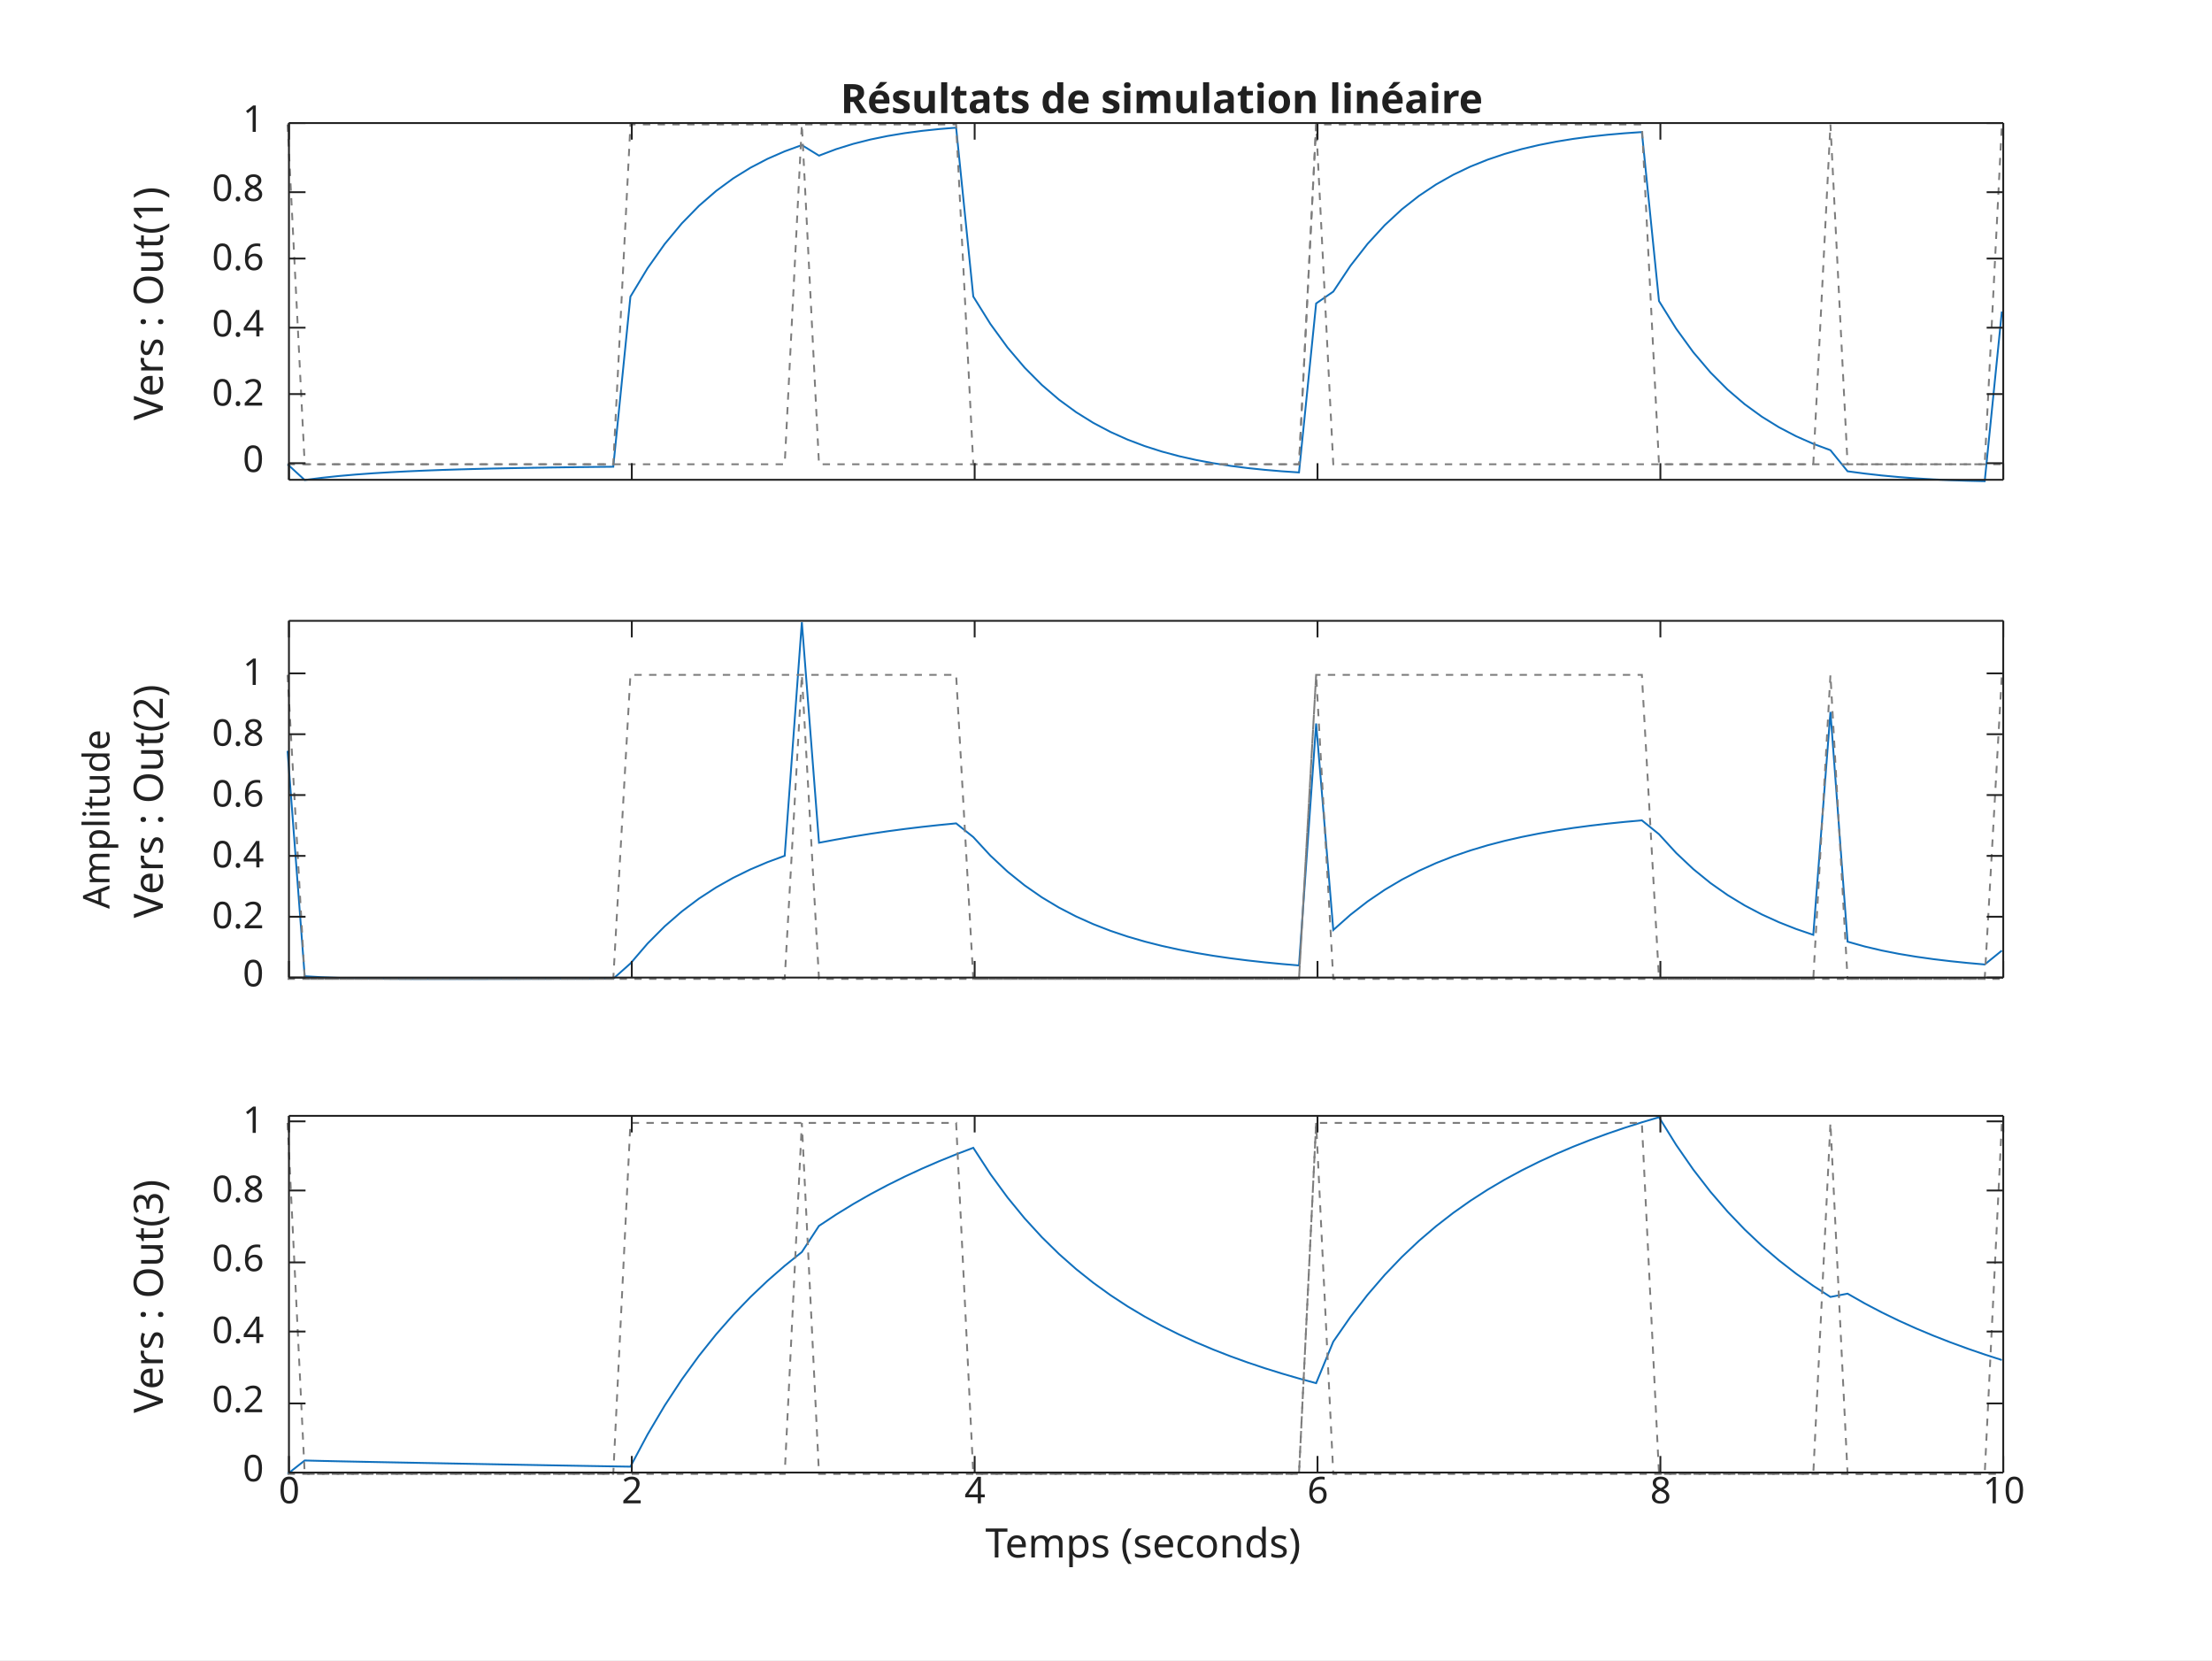
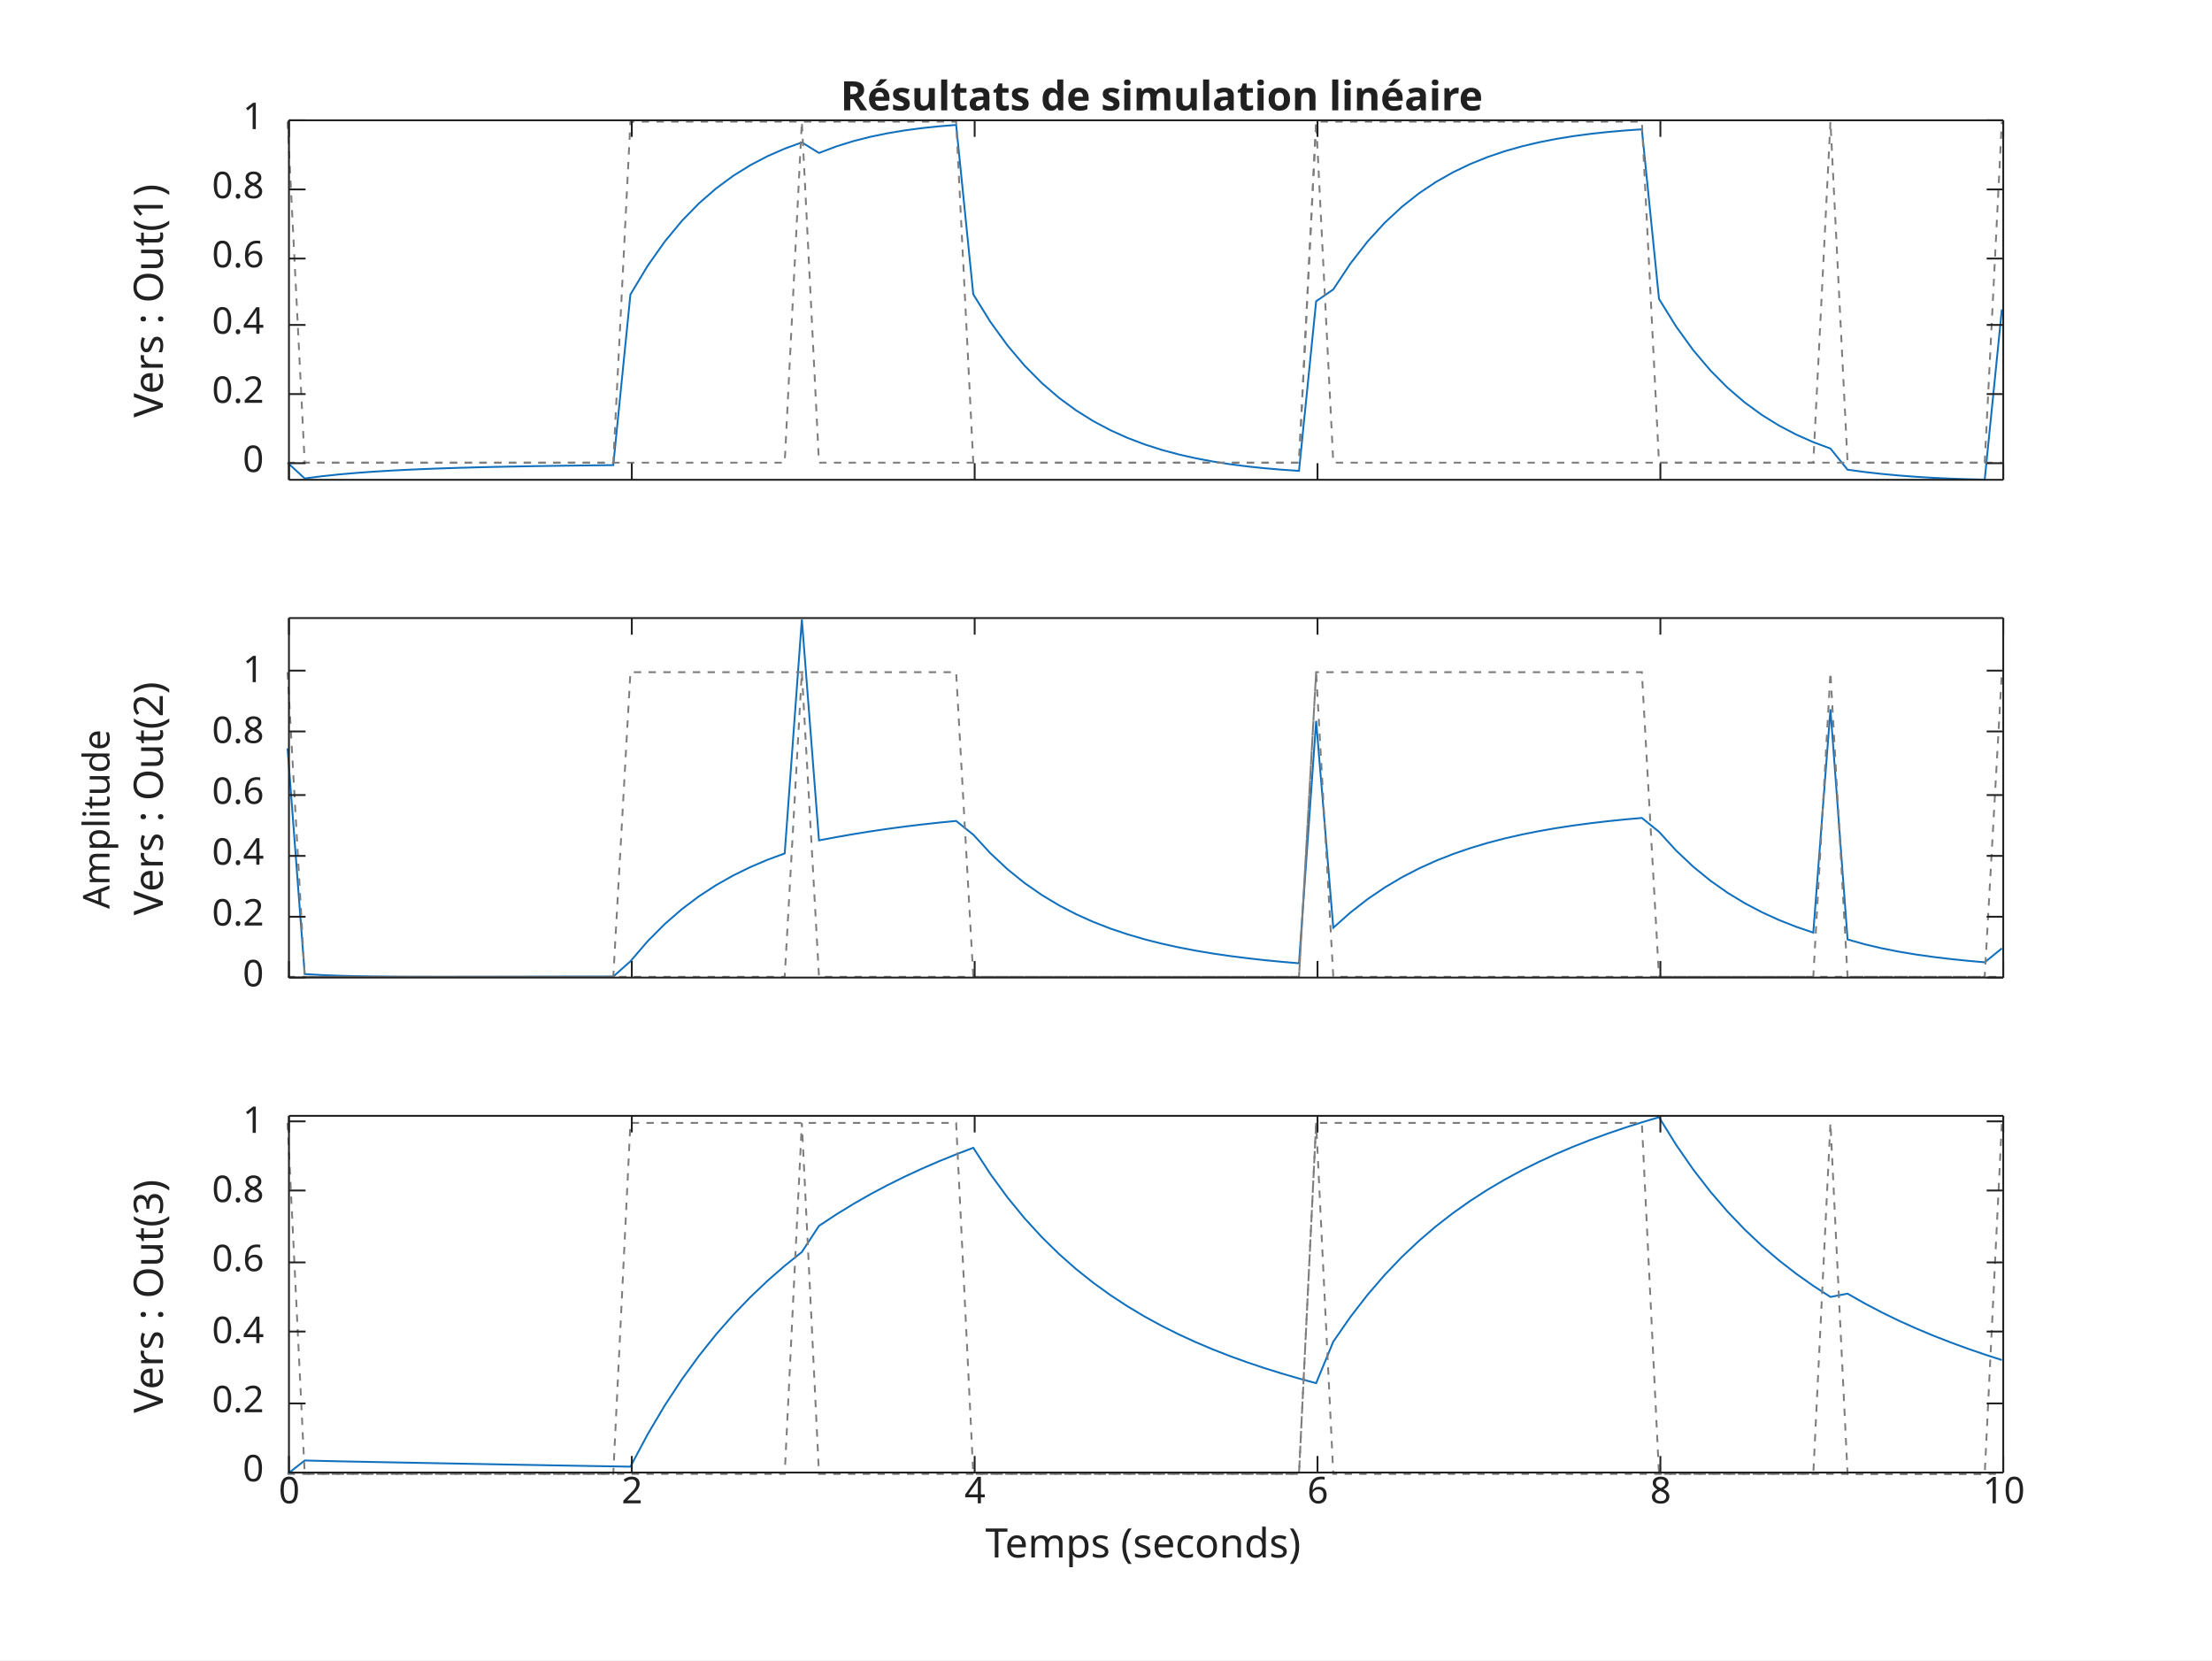
<svg xmlns="http://www.w3.org/2000/svg" width="800" height="600.32" viewBox="0 0 1250 938">
  <rect x="0" y="0" width="1250" height="938" fill="#ffffff" />
  <rect x="0" y="0" width="1250" height="937.5" fill="rgba(255,255,255,1)" />
-   <polygon points="163.281,271.094 1132.03,271.094 1132.03,69.531 163.281,69.531 " fill="rgba(255,255,255,1)" />
-   <polyline points="162.5,262.322 172.187,271.213 181.875,269.97 191.562,268.949 201.25,268.104 210.938,267.402 220.625,266.813 230.312,266.316 240,265.895 249.687,265.535 259.375,265.226 269.063,264.959 278.75,264.727 288.438,264.525 298.125,264.347 307.812,264.19 317.5,264.051 327.187,263.927 336.875,263.816 346.562,263.717 356.25,167.622 365.938,151.56 375.625,137.862 385.313,126.2 395,116.289 404.688,107.884 414.375,100.774 424.062,94.775 433.75,89.73 443.438,85.503 453.125,81.975 462.812,87.939 472.5,84.28 482.188,81.28 491.875,78.83 501.562,76.839 511.25,75.231 520.938,73.945 530.625,72.928 540.313,72.136 550,167.537 559.688,183.072 569.375,196.382 579.062,207.772 588.75,217.507 598.438,225.817 608.125,232.899 617.812,238.925 627.5,244.042 637.188,248.379 646.875,252.044 656.563,255.135 666.25,257.731 675.938,259.905 685.625,261.716 695.312,263.217 705,264.454 714.688,265.465 724.375,266.283 734.063,266.937 743.75,171.448 753.438,164.755 763.125,150.186 772.813,137.783 782.5,127.232 792.188,118.264 801.875,110.651 811.563,104.196 821.25,98.732 830.937,94.116 840.625,90.226 850.313,86.957 860,84.217 869.688,81.932 879.375,80.033 889.062,78.465 898.75,77.178 908.438,76.132 918.125,75.289 927.812,74.62 937.5,170.102 947.188,185.686 956.875,199.017 966.562,210.408 976.25,220.127 985.938,228.407 995.625,235.449 1005.31,241.426 1015,246.489 1024.69,250.766 1034.38,254.369 1044.06,266.285 1053.75,267.571 1063.44,268.656 1073.12,269.555 1082.81,270.285 1092.5,270.866 1102.19,271.313 1111.88,271.645 1121.56,271.875 1131.25,176.014 " fill="none" stroke="rgba(16,112,189,1)" stroke-width="1.042" />
-   <polyline points="162.5,262.322 172.187,262.322 181.875,262.322 191.562,262.322 201.25,262.322 210.938,262.322 220.625,262.322 230.312,262.322 240,262.322 249.687,262.322 259.375,262.322 269.063,262.322 278.75,262.322 288.438,262.322 298.125,262.322 307.812,262.322 317.5,262.322 327.187,262.322 336.875,262.322 346.562,262.322 356.25,70.312 365.938,70.312 375.625,70.312 385.313,70.312 395,70.312 404.688,70.312 414.375,70.312 424.062,70.312 433.75,70.312 443.438,70.312 453.125,70.312 462.812,70.312 472.5,70.312 482.188,70.312 491.875,70.312 501.562,70.312 511.25,70.312 520.938,70.312 530.625,70.312 540.313,70.312 550,262.322 559.688,262.322 569.375,262.322 579.062,262.322 588.75,262.322 598.438,262.322 608.125,262.322 617.812,262.322 627.5,262.322 637.188,262.322 646.875,262.322 656.563,262.322 666.25,262.322 675.938,262.322 685.625,262.322 695.312,262.322 705,262.322 714.688,262.322 724.375,262.322 734.063,262.322 743.75,70.312 753.438,70.312 763.125,70.312 772.813,70.312 782.5,70.312 792.188,70.312 801.875,70.312 811.563,70.312 821.25,70.312 830.937,70.312 840.625,70.312 850.313,70.312 860,70.312 869.688,70.312 879.375,70.312 889.062,70.312 898.75,70.312 908.438,70.312 918.125,70.312 927.812,70.312 937.5,262.322 947.188,262.322 956.875,262.322 966.562,262.322 976.25,262.322 985.938,262.322 995.625,262.322 1005.31,262.322 1015,262.322 1024.69,262.322 1034.38,262.322 1044.06,262.322 1053.75,262.322 1063.44,262.322 1073.12,262.322 1082.81,262.322 1092.5,262.322 1102.19,262.322 1111.88,262.322 1121.56,262.322 1131.25,70.312 " fill="none" stroke="rgba(125,125,125,1)" stroke-width="1.042" stroke-dasharray="4.167,4.167" />
-   <polyline points="162.5,70.312 172.187,262.322 181.875,262.322 191.562,262.322 201.25,262.322 210.938,262.322 220.625,262.322 230.312,262.322 240,262.322 249.687,262.322 259.375,262.322 269.063,262.322 278.75,262.322 288.438,262.322 298.125,262.322 307.812,262.322 317.5,262.322 327.187,262.322 336.875,262.322 346.562,262.322 356.25,262.322 365.938,262.322 375.625,262.322 385.313,262.322 395,262.322 404.688,262.322 414.375,262.322 424.062,262.322 433.75,262.322 443.438,262.322 453.125,70.312 462.812,262.322 472.5,262.322 482.188,262.322 491.875,262.322 501.562,262.322 511.25,262.322 520.938,262.322 530.625,262.322 540.313,262.322 550,262.322 559.688,262.322 569.375,262.322 579.062,262.322 588.75,262.322 598.438,262.322 608.125,262.322 617.812,262.322 627.5,262.322 637.188,262.322 646.875,262.322 656.563,262.322 666.25,262.322 675.938,262.322 685.625,262.322 695.312,262.322 705,262.322 714.688,262.322 724.375,262.322 734.063,262.322 743.75,70.312 753.438,262.322 763.125,262.322 772.813,262.322 782.5,262.322 792.188,262.322 801.875,262.322 811.563,262.322 821.25,262.322 830.937,262.322 840.625,262.322 850.313,262.322 860,262.322 869.688,262.322 879.375,262.322 889.062,262.322 898.75,262.322 908.438,262.322 918.125,262.322 927.812,262.322 937.5,262.322 947.188,262.322 956.875,262.322 966.562,262.322 976.25,262.322 985.938,262.322 995.625,262.322 1005.31,262.322 1015,262.322 1024.69,262.322 1034.38,70.312 1044.06,262.322 1053.75,262.322 1063.44,262.322 1073.12,262.322 1082.81,262.322 1092.5,262.322 1102.19,262.322 1111.88,262.322 1121.56,262.322 1131.25,262.322 " fill="none" stroke="rgba(125,125,125,1)" stroke-width="1.042" stroke-dasharray="4.167,4.167" />
+   <polygon points="163.281,271.094 1132.03,271.094 1132.03,67.969 163.281,67.969 " fill="rgba(255,255,255,1)" />
+   <polyline points="162.5,261.416 172.187,270.337 181.875,269.09 191.562,268.066 201.25,267.218 210.938,266.513 220.625,265.922 230.312,265.424 240,265.001 249.687,264.64 259.375,264.33 269.063,264.062 278.75,263.83 288.438,263.626 298.125,263.448 307.812,263.29 317.5,263.151 327.187,263.027 336.875,262.915 346.562,262.815 356.25,166.393 365.938,150.275 375.625,136.53 385.313,124.828 395,114.884 404.688,106.45 414.375,99.316 424.062,93.297 433.75,88.234 443.438,83.992 453.125,80.453 462.812,86.436 472.5,82.765 482.188,79.755 491.875,77.297 501.562,75.299 511.25,73.686 520.938,72.395 530.625,71.375 540.313,70.58 550,166.307 559.688,181.895 569.375,195.25 579.062,206.68 588.75,216.448 598.438,224.786 608.125,231.893 617.812,237.939 627.5,243.074 637.188,247.425 646.875,251.103 656.563,254.204 666.25,256.809 675.938,258.99 685.625,260.808 695.312,262.314 705,263.555 714.688,264.57 724.375,265.391 734.063,266.047 743.75,170.231 753.438,163.516 763.125,148.896 772.813,136.451 782.5,125.864 792.188,116.865 801.875,109.226 811.563,102.749 821.25,97.267 830.937,92.635 840.625,88.732 850.313,85.451 860,82.703 869.688,80.409 879.375,78.504 889.062,76.93 898.75,75.639 908.438,74.589 918.125,73.744 927.812,73.072 937.5,168.881 947.188,184.518 956.875,197.895 966.562,209.325 976.25,219.077 985.938,227.385 995.625,234.451 1005.31,240.449 1015,245.529 1024.69,249.821 1034.38,253.436 1044.06,265.393 1053.75,266.684 1063.44,267.772 1073.12,268.674 1082.81,269.407 1092.5,269.989 1102.19,270.438 1111.88,270.771 1121.56,271.002 1131.25,174.813 " fill="none" stroke="rgba(16,112,189,1)" stroke-width="1.042" />
+   <polyline points="162.5,261.416 172.187,261.416 181.875,261.416 191.562,261.416 201.25,261.416 210.938,261.416 220.625,261.416 230.312,261.416 240,261.416 249.687,261.416 259.375,261.416 269.063,261.416 278.75,261.416 288.438,261.416 298.125,261.416 307.812,261.416 317.5,261.416 327.187,261.416 336.875,261.416 346.562,261.416 356.25,68.75 365.938,68.75 375.625,68.75 385.313,68.75 395,68.75 404.688,68.75 414.375,68.75 424.062,68.75 433.75,68.75 443.438,68.75 453.125,68.75 462.812,68.75 472.5,68.75 482.188,68.75 491.875,68.75 501.562,68.75 511.25,68.75 520.938,68.75 530.625,68.75 540.313,68.75 550,261.416 559.688,261.416 569.375,261.416 579.062,261.416 588.75,261.416 598.438,261.416 608.125,261.416 617.812,261.416 627.5,261.416 637.188,261.416 646.875,261.416 656.563,261.416 666.25,261.416 675.938,261.416 685.625,261.416 695.312,261.416 705,261.416 714.688,261.416 724.375,261.416 734.063,261.416 743.75,68.75 753.438,68.75 763.125,68.75 772.813,68.75 782.5,68.75 792.188,68.75 801.875,68.75 811.563,68.75 821.25,68.75 830.937,68.75 840.625,68.75 850.313,68.75 860,68.75 869.688,68.75 879.375,68.75 889.062,68.75 898.75,68.75 908.438,68.75 918.125,68.75 927.812,68.75 937.5,261.416 947.188,261.416 956.875,261.416 966.562,261.416 976.25,261.416 985.938,261.416 995.625,261.416 1005.31,261.416 1015,261.416 1024.69,261.416 1034.38,261.416 1044.06,261.416 1053.75,261.416 1063.44,261.416 1073.12,261.416 1082.81,261.416 1092.5,261.416 1102.19,261.416 1111.88,261.416 1121.56,261.416 1131.25,68.75 " fill="none" stroke="rgba(125,125,125,1)" stroke-width="1.042" stroke-dasharray="4.167,4.167" />
+   <polyline points="162.5,68.75 172.187,261.416 181.875,261.416 191.562,261.416 201.25,261.416 210.938,261.416 220.625,261.416 230.312,261.416 240,261.416 249.687,261.416 259.375,261.416 269.063,261.416 278.75,261.416 288.438,261.416 298.125,261.416 307.812,261.416 317.5,261.416 327.187,261.416 336.875,261.416 346.562,261.416 356.25,261.416 365.938,261.416 375.625,261.416 385.313,261.416 395,261.416 404.688,261.416 414.375,261.416 424.062,261.416 433.75,261.416 443.438,261.416 453.125,68.75 462.812,261.416 472.5,261.416 482.188,261.416 491.875,261.416 501.562,261.416 511.25,261.416 520.938,261.416 530.625,261.416 540.313,261.416 550,261.416 559.688,261.416 569.375,261.416 579.062,261.416 588.75,261.416 598.438,261.416 608.125,261.416 617.812,261.416 627.5,261.416 637.188,261.416 646.875,261.416 656.563,261.416 666.25,261.416 675.938,261.416 685.625,261.416 695.312,261.416 705,261.416 714.688,261.416 724.375,261.416 734.063,261.416 743.75,68.75 753.438,261.416 763.125,261.416 772.813,261.416 782.5,261.416 792.188,261.416 801.875,261.416 811.563,261.416 821.25,261.416 830.937,261.416 840.625,261.416 850.313,261.416 860,261.416 869.688,261.416 879.375,261.416 889.062,261.416 898.75,261.416 908.438,261.416 918.125,261.416 927.812,261.416 937.5,261.416 947.188,261.416 956.875,261.416 966.562,261.416 976.25,261.416 985.938,261.416 995.625,261.416 1005.31,261.416 1015,261.416 1024.69,261.416 1034.38,68.75 1044.06,261.416 1053.75,261.416 1063.44,261.416 1073.12,261.416 1082.81,261.416 1092.5,261.416 1102.19,261.416 1111.88,261.416 1121.56,261.416 1131.25,261.416 " fill="none" stroke="rgba(125,125,125,1)" stroke-width="1.042" stroke-dasharray="4.167,4.167" />
  <line x1="163.281" y1="271.094" x2="1132.03" y2="271.094" stroke="rgba(33,33,33,1)" stroke-width="1.042" />
-   <line x1="163.281" y1="69.531" x2="1132.03" y2="69.531" stroke="rgba(33,33,33,1)" stroke-width="1.042" />
-   <line x1="163.281" y1="271.094" x2="163.281" y2="69.531" stroke="rgba(33,33,33,1)" stroke-width="1.042" />
-   <line x1="1132.03" y1="271.094" x2="1132.03" y2="69.531" stroke="rgba(33,33,33,1)" stroke-width="1.042" />
+   <line x1="163.281" y1="67.969" x2="1132.03" y2="67.969" stroke="rgba(33,33,33,1)" stroke-width="1.042" />
+   <line x1="163.281" y1="271.094" x2="163.281" y2="67.969" stroke="rgba(33,33,33,1)" stroke-width="1.042" />
+   <line x1="1132.03" y1="271.094" x2="1132.03" y2="67.969" stroke="rgba(33,33,33,1)" stroke-width="1.042" />
  <line x1="163.281" y1="271.094" x2="163.281" y2="261.719" stroke="rgba(33,33,33,1)" stroke-width="1.042" />
-   <line x1="163.281" y1="69.531" x2="163.281" y2="78.906" stroke="rgba(33,33,33,1)" stroke-width="1.042" />
+   <line x1="163.281" y1="67.969" x2="163.281" y2="77.344" stroke="rgba(33,33,33,1)" stroke-width="1.042" />
  <line x1="357.031" y1="271.094" x2="357.031" y2="261.719" stroke="rgba(33,33,33,1)" stroke-width="1.042" />
-   <line x1="357.031" y1="69.531" x2="357.031" y2="78.906" stroke="rgba(33,33,33,1)" stroke-width="1.042" />
+   <line x1="357.031" y1="67.969" x2="357.031" y2="77.344" stroke="rgba(33,33,33,1)" stroke-width="1.042" />
  <line x1="550.781" y1="271.094" x2="550.781" y2="261.719" stroke="rgba(33,33,33,1)" stroke-width="1.042" />
-   <line x1="550.781" y1="69.531" x2="550.781" y2="78.906" stroke="rgba(33,33,33,1)" stroke-width="1.042" />
+   <line x1="550.781" y1="67.969" x2="550.781" y2="77.344" stroke="rgba(33,33,33,1)" stroke-width="1.042" />
  <line x1="744.531" y1="271.094" x2="744.531" y2="261.719" stroke="rgba(33,33,33,1)" stroke-width="1.042" />
-   <line x1="744.531" y1="69.531" x2="744.531" y2="78.906" stroke="rgba(33,33,33,1)" stroke-width="1.042" />
+   <line x1="744.531" y1="67.969" x2="744.531" y2="77.344" stroke="rgba(33,33,33,1)" stroke-width="1.042" />
  <line x1="938.281" y1="271.094" x2="938.281" y2="261.719" stroke="rgba(33,33,33,1)" stroke-width="1.042" />
-   <line x1="938.281" y1="69.531" x2="938.281" y2="78.906" stroke="rgba(33,33,33,1)" stroke-width="1.042" />
+   <line x1="938.281" y1="67.969" x2="938.281" y2="77.344" stroke="rgba(33,33,33,1)" stroke-width="1.042" />
  <line x1="1132.03" y1="271.094" x2="1132.03" y2="261.719" stroke="rgba(33,33,33,1)" stroke-width="1.042" />
-   <line x1="1132.03" y1="69.531" x2="1132.03" y2="78.906" stroke="rgba(33,33,33,1)" stroke-width="1.042" />
+   <line x1="1132.03" y1="67.969" x2="1132.03" y2="77.344" stroke="rgba(33,33,33,1)" stroke-width="1.042" />
  <line x1="163.281" y1="261.719" x2="172.656" y2="261.719" stroke="rgba(33,33,33,1)" stroke-width="1.042" />
  <line x1="1132.03" y1="261.719" x2="1122.66" y2="261.719" stroke="rgba(33,33,33,1)" stroke-width="1.042" />
  <line x1="163.281" y1="222.656" x2="172.656" y2="222.656" stroke="rgba(33,33,33,1)" stroke-width="1.042" />
  <line x1="1132.03" y1="222.656" x2="1122.66" y2="222.656" stroke="rgba(33,33,33,1)" stroke-width="1.042" />
-   <line x1="163.281" y1="185.156" x2="172.656" y2="185.156" stroke="rgba(33,33,33,1)" stroke-width="1.042" />
-   <line x1="1132.03" y1="185.156" x2="1122.66" y2="185.156" stroke="rgba(33,33,33,1)" stroke-width="1.042" />
+   <line x1="163.281" y1="183.594" x2="172.656" y2="183.594" stroke="rgba(33,33,33,1)" stroke-width="1.042" />
+   <line x1="1132.03" y1="183.594" x2="1122.66" y2="183.594" stroke="rgba(33,33,33,1)" stroke-width="1.042" />
  <line x1="163.281" y1="146.094" x2="172.656" y2="146.094" stroke="rgba(33,33,33,1)" stroke-width="1.042" />
  <line x1="1132.03" y1="146.094" x2="1122.66" y2="146.094" stroke="rgba(33,33,33,1)" stroke-width="1.042" />
-   <line x1="163.281" y1="108.594" x2="172.656" y2="108.594" stroke="rgba(33,33,33,1)" stroke-width="1.042" />
-   <line x1="1132.03" y1="108.594" x2="1122.66" y2="108.594" stroke="rgba(33,33,33,1)" stroke-width="1.042" />
-   <line x1="163.281" y1="69.531" x2="172.656" y2="69.531" stroke="rgba(33,33,33,1)" stroke-width="1.042" />
-   <line x1="1132.03" y1="69.531" x2="1122.66" y2="69.531" stroke="rgba(33,33,33,1)" stroke-width="1.042" />
+   <line x1="163.281" y1="107.031" x2="172.656" y2="107.031" stroke="rgba(33,33,33,1)" stroke-width="1.042" />
+   <line x1="1132.03" y1="107.031" x2="1122.66" y2="107.031" stroke="rgba(33,33,33,1)" stroke-width="1.042" />
+   <line x1="163.281" y1="67.969" x2="172.656" y2="67.969" stroke="rgba(33,33,33,1)" stroke-width="1.042" />
+   <line x1="1132.03" y1="67.969" x2="1122.66" y2="67.969" stroke="rgba(33,33,33,1)" stroke-width="1.042" />
  <text x="137.163" y="266.679" fill="rgba(33,33,33,1)" font-size="20.833" font-family="sans-serif" text-anchor="start">0</text>
-   <text x="119.789" y="229.179" fill="rgba(33,33,33,1)" font-size="20.833" font-family="sans-serif" text-anchor="start">0.2</text>
-   <text x="119.789" y="190.116" fill="rgba(33,33,33,1)" font-size="20.833" font-family="sans-serif" text-anchor="start">0.4</text>
-   <text x="119.789" y="152.616" fill="rgba(33,33,33,1)" font-size="20.833" font-family="sans-serif" text-anchor="start">0.6</text>
-   <text x="119.789" y="113.554" fill="rgba(33,33,33,1)" font-size="20.833" font-family="sans-serif" text-anchor="start">0.8</text>
-   <text x="137.163" y="74.491" fill="rgba(33,33,33,1)" font-size="20.833" font-family="sans-serif" text-anchor="start">1</text>
-   <text x="0" y="0" transform="translate(92.0186,237.458) rotate(-90)" fill="rgba(33,33,33,1)" font-size="22.917" font-family="sans-serif" text-anchor="start">Vers : Out(1)</text>
-   <text x="474.95" y="63.894" fill="rgba(32,32,32,1)" font-size="22.917" font-family="sans-serif" font-weight="bold" text-anchor="start">Résultats de simulation linéaire</text>
-   <polygon points="163.281,552.344 1132.03,552.344 1132.03,350.781 163.281,350.781 " fill="rgba(255,255,255,1)" />
-   <polyline points="162.5,424.263 172.187,551.586 181.875,552.14 191.563,552.519 201.25,552.771 210.937,552.934 220.625,553.034 230.313,553.091 240,553.118 249.688,553.125 259.375,553.12 269.062,553.107 278.75,553.09 288.438,553.072 298.125,553.054 307.812,553.036 317.5,553.02 327.188,553.006 336.875,552.994 346.563,552.984 356.25,544.385 365.938,533.117 375.625,523.389 385.313,514.983 395,507.711 404.688,501.415 414.375,495.958 424.062,491.223 433.75,487.111 443.438,483.536 453.125,351.562 462.812,476.172 472.5,474.359 482.188,472.669 491.875,471.11 501.562,469.685 511.25,468.391 520.938,467.221 530.625,466.166 540.312,465.219 550,472.959 559.688,483.459 569.375,492.499 579.062,500.29 588.75,507.01 598.438,512.812 608.125,517.826 617.812,522.163 627.5,525.917 637.188,529.169 646.875,531.99 656.562,534.439 666.25,536.567 675.938,538.418 685.625,540.031 695.312,541.437 705,542.665 714.688,543.738 724.375,544.679 734.063,545.503 743.75,408.776 753.438,525.475 763.125,516.868 772.813,509.341 782.5,502.763 792.188,497.022 801.875,492.012 811.563,487.643 821.25,483.834 830.937,480.512 840.625,477.615 850.313,475.088 860,472.882 869.687,470.956 879.375,469.272 889.062,467.8 898.75,466.511 908.438,465.381 918.125,464.389 927.812,463.517 937.5,471.34 947.188,481.925 956.875,491.05 966.562,498.924 976.25,505.724 985.938,511.602 995.625,516.687 1005.31,521.091 1015,524.907 1024.69,528.217 1034.38,402.231 1044.06,532.052 1053.75,534.781 1063.44,537.054 1073.12,538.96 1082.81,540.566 1092.5,541.929 1102.19,543.091 1111.88,544.089 1121.56,544.949 1131.25,537.105 " fill="none" stroke="rgba(16,112,189,1)" stroke-width="1.042" />
-   <polyline points="162.5,553.124 172.187,553.124 181.875,553.124 191.563,553.124 201.25,553.124 210.937,553.124 220.625,553.124 230.313,553.124 240,553.124 249.688,553.124 259.375,553.124 269.062,553.124 278.75,553.124 288.438,553.124 298.125,553.124 307.812,553.124 317.5,553.124 327.188,553.124 336.875,553.124 346.563,553.124 356.25,381.309 365.938,381.309 375.625,381.309 385.313,381.309 395,381.309 404.688,381.309 414.375,381.309 424.062,381.309 433.75,381.309 443.438,381.309 453.125,381.309 462.812,381.309 472.5,381.309 482.188,381.309 491.875,381.309 501.562,381.309 511.25,381.309 520.938,381.309 530.625,381.309 540.312,381.309 550,553.124 559.688,553.124 569.375,553.124 579.062,553.124 588.75,553.124 598.438,553.124 608.125,553.124 617.812,553.124 627.5,553.124 637.188,553.124 646.875,553.124 656.562,553.124 666.25,553.124 675.938,553.124 685.625,553.124 695.312,553.124 705,553.124 714.688,553.124 724.375,553.124 734.063,553.124 743.75,381.309 753.438,381.309 763.125,381.309 772.813,381.309 782.5,381.309 792.188,381.309 801.875,381.309 811.563,381.309 821.25,381.309 830.937,381.309 840.625,381.309 850.313,381.309 860,381.309 869.687,381.309 879.375,381.309 889.062,381.309 898.75,381.309 908.438,381.309 918.125,381.309 927.812,381.309 937.5,553.124 947.188,553.124 956.875,553.124 966.562,553.124 976.25,553.124 985.938,553.124 995.625,553.124 1005.31,553.124 1015,553.124 1024.69,553.124 1034.38,553.124 1044.06,553.124 1053.75,553.124 1063.44,553.124 1073.12,553.124 1082.81,553.124 1092.5,553.124 1102.19,553.124 1111.88,553.124 1121.56,553.124 1131.25,381.309 " fill="none" stroke="rgba(125,125,125,1)" stroke-width="1.042" stroke-dasharray="4.167,4.167" />
-   <polyline points="162.5,381.309 172.187,553.124 181.875,553.124 191.563,553.124 201.25,553.124 210.937,553.124 220.625,553.124 230.313,553.124 240,553.124 249.688,553.124 259.375,553.124 269.062,553.124 278.75,553.124 288.438,553.124 298.125,553.124 307.812,553.124 317.5,553.124 327.188,553.124 336.875,553.124 346.563,553.124 356.25,553.124 365.938,553.124 375.625,553.124 385.313,553.124 395,553.124 404.688,553.124 414.375,553.124 424.062,553.124 433.75,553.124 443.438,553.124 453.125,381.309 462.812,553.124 472.5,553.124 482.188,553.124 491.875,553.124 501.562,553.124 511.25,553.124 520.938,553.124 530.625,553.124 540.312,553.124 550,553.124 559.688,553.124 569.375,553.124 579.062,553.124 588.75,553.124 598.438,553.124 608.125,553.124 617.812,553.124 627.5,553.124 637.188,553.124 646.875,553.124 656.562,553.124 666.25,553.124 675.938,553.124 685.625,553.124 695.312,553.124 705,553.124 714.688,553.124 724.375,553.124 734.063,553.124 743.75,381.309 753.438,553.124 763.125,553.124 772.813,553.124 782.5,553.124 792.188,553.124 801.875,553.124 811.563,553.124 821.25,553.124 830.937,553.124 840.625,553.124 850.313,553.124 860,553.124 869.687,553.124 879.375,553.124 889.062,553.124 898.75,553.124 908.438,553.124 918.125,553.124 927.812,553.124 937.5,553.124 947.188,553.124 956.875,553.124 966.562,553.124 976.25,553.124 985.938,553.124 995.625,553.124 1005.31,553.124 1015,553.124 1024.69,553.124 1034.38,381.309 1044.06,553.124 1053.75,553.124 1063.44,553.124 1073.12,553.124 1082.81,553.124 1092.5,553.124 1102.19,553.124 1111.88,553.124 1121.56,553.124 1131.25,553.124 " fill="none" stroke="rgba(125,125,125,1)" stroke-width="1.042" stroke-dasharray="4.167,4.167" />
+   <text x="119.789" y="227.616" fill="rgba(33,33,33,1)" font-size="20.833" font-family="sans-serif" text-anchor="start">0.2</text>
+   <text x="119.789" y="188.554" fill="rgba(33,33,33,1)" font-size="20.833" font-family="sans-serif" text-anchor="start">0.4</text>
+   <text x="119.789" y="151.054" fill="rgba(33,33,33,1)" font-size="20.833" font-family="sans-serif" text-anchor="start">0.6</text>
+   <text x="119.789" y="111.991" fill="rgba(33,33,33,1)" font-size="20.833" font-family="sans-serif" text-anchor="start">0.8</text>
+   <text x="137.163" y="72.929" fill="rgba(33,33,33,1)" font-size="20.833" font-family="sans-serif" text-anchor="start">1</text>
+   <text x="0" y="0" transform="translate(92.0186,235.896) rotate(-90)" fill="rgba(33,33,33,1)" font-size="22.917" font-family="sans-serif" text-anchor="start">Vers : Out(1)</text>
+   <text x="474.95" y="62.331" fill="rgba(32,32,32,1)" font-size="22.917" font-family="sans-serif" font-weight="bold" text-anchor="start">Résultats de simulation linéaire</text>
+   <polygon points="163.281,552.344 1132.03,552.344 1132.03,349.219 163.281,349.219 " fill="rgba(255,255,255,1)" />
+   <polyline points="162.5,422.826 172.187,550.367 181.875,550.923 191.563,551.302 201.25,551.555 210.937,551.718 220.625,551.818 230.313,551.875 240,551.902 249.688,551.909 259.375,551.904 269.062,551.891 278.75,551.875 288.438,551.856 298.125,551.838 307.812,551.82 317.5,551.805 327.188,551.79 336.875,551.778 346.563,551.768 356.25,543.155 365.938,531.867 375.625,522.122 385.313,513.701 395,506.417 404.688,500.11 414.375,494.644 424.062,489.901 433.75,485.782 443.438,482.2 453.125,350 462.812,474.824 472.5,473.008 482.188,471.314 491.875,469.753 501.562,468.326 511.25,467.029 520.938,465.857 530.625,464.801 540.312,463.852 550,471.606 559.688,482.123 569.375,491.179 579.062,498.983 588.75,505.715 598.438,511.527 608.125,516.55 617.812,520.894 627.5,524.654 637.188,527.912 646.875,530.738 656.562,533.191 666.25,535.323 675.938,537.177 685.625,538.793 695.312,540.201 705,541.431 714.688,542.507 724.375,543.448 734.063,544.274 743.75,407.312 753.438,524.211 763.125,515.59 772.813,508.049 782.5,501.461 792.188,495.71 801.875,490.692 811.563,486.315 821.25,482.499 830.937,479.171 840.625,476.269 850.313,473.738 860,471.528 869.687,469.599 879.375,467.912 889.062,466.437 898.75,465.146 908.438,464.014 918.125,463.02 927.812,462.147 937.5,469.983 947.188,480.587 956.875,489.728 966.562,497.615 976.25,504.427 985.938,510.315 995.625,515.409 1005.31,519.82 1015,523.642 1024.69,526.959 1034.38,400.756 1044.06,530.8 1053.75,533.534 1063.44,535.811 1073.12,537.719 1082.81,539.329 1092.5,540.694 1102.19,541.858 1111.88,542.858 1121.56,543.719 1131.25,535.861 " fill="none" stroke="rgba(16,112,189,1)" stroke-width="1.042" />
+   <polyline points="162.5,551.908 172.187,551.908 181.875,551.908 191.563,551.908 201.25,551.908 210.937,551.908 220.625,551.908 230.313,551.908 240,551.908 249.688,551.908 259.375,551.908 269.062,551.908 278.75,551.908 288.438,551.908 298.125,551.908 307.812,551.908 317.5,551.908 327.188,551.908 336.875,551.908 346.563,551.908 356.25,379.798 365.938,379.798 375.625,379.798 385.313,379.798 395,379.798 404.688,379.798 414.375,379.798 424.062,379.798 433.75,379.798 443.438,379.798 453.125,379.798 462.812,379.798 472.5,379.798 482.188,379.798 491.875,379.798 501.562,379.798 511.25,379.798 520.938,379.798 530.625,379.798 540.312,379.798 550,551.908 559.688,551.908 569.375,551.908 579.062,551.908 588.75,551.908 598.438,551.908 608.125,551.908 617.812,551.908 627.5,551.908 637.188,551.908 646.875,551.908 656.562,551.908 666.25,551.908 675.938,551.908 685.625,551.908 695.312,551.908 705,551.908 714.688,551.908 724.375,551.908 734.063,551.908 743.75,379.798 753.438,379.798 763.125,379.798 772.813,379.798 782.5,379.798 792.188,379.798 801.875,379.798 811.563,379.798 821.25,379.798 830.937,379.798 840.625,379.798 850.313,379.798 860,379.798 869.687,379.798 879.375,379.798 889.062,379.798 898.75,379.798 908.438,379.798 918.125,379.798 927.812,379.798 937.5,551.908 947.188,551.908 956.875,551.908 966.562,551.908 976.25,551.908 985.938,551.908 995.625,551.908 1005.31,551.908 1015,551.908 1024.69,551.908 1034.38,551.908 1044.06,551.908 1053.75,551.908 1063.44,551.908 1073.12,551.908 1082.81,551.908 1092.5,551.908 1102.19,551.908 1111.88,551.908 1121.56,551.908 1131.25,379.798 " fill="none" stroke="rgba(125,125,125,1)" stroke-width="1.042" stroke-dasharray="4.167,4.167" />
+   <polyline points="162.5,379.798 172.187,551.908 181.875,551.908 191.563,551.908 201.25,551.908 210.937,551.908 220.625,551.908 230.313,551.908 240,551.908 249.688,551.908 259.375,551.908 269.062,551.908 278.75,551.908 288.438,551.908 298.125,551.908 307.812,551.908 317.5,551.908 327.188,551.908 336.875,551.908 346.563,551.908 356.25,551.908 365.938,551.908 375.625,551.908 385.313,551.908 395,551.908 404.688,551.908 414.375,551.908 424.062,551.908 433.75,551.908 443.438,551.908 453.125,379.798 462.812,551.908 472.5,551.908 482.188,551.908 491.875,551.908 501.562,551.908 511.25,551.908 520.938,551.908 530.625,551.908 540.312,551.908 550,551.908 559.688,551.908 569.375,551.908 579.062,551.908 588.75,551.908 598.438,551.908 608.125,551.908 617.812,551.908 627.5,551.908 637.188,551.908 646.875,551.908 656.562,551.908 666.25,551.908 675.938,551.908 685.625,551.908 695.312,551.908 705,551.908 714.688,551.908 724.375,551.908 734.063,551.908 743.75,379.798 753.438,551.908 763.125,551.908 772.813,551.908 782.5,551.908 792.188,551.908 801.875,551.908 811.563,551.908 821.25,551.908 830.937,551.908 840.625,551.908 850.313,551.908 860,551.908 869.687,551.908 879.375,551.908 889.062,551.908 898.75,551.908 908.438,551.908 918.125,551.908 927.812,551.908 937.5,551.908 947.188,551.908 956.875,551.908 966.562,551.908 976.25,551.908 985.938,551.908 995.625,551.908 1005.31,551.908 1015,551.908 1024.69,551.908 1034.38,379.798 1044.06,551.908 1053.75,551.908 1063.44,551.908 1073.12,551.908 1082.81,551.908 1092.5,551.908 1102.19,551.908 1111.88,551.908 1121.56,551.908 1131.25,551.908 " fill="none" stroke="rgba(125,125,125,1)" stroke-width="1.042" stroke-dasharray="4.167,4.167" />
  <line x1="163.281" y1="552.344" x2="1132.03" y2="552.344" stroke="rgba(33,33,33,1)" stroke-width="1.042" />
-   <line x1="163.281" y1="350.781" x2="1132.03" y2="350.781" stroke="rgba(33,33,33,1)" stroke-width="1.042" />
-   <line x1="163.281" y1="552.344" x2="163.281" y2="350.781" stroke="rgba(33,33,33,1)" stroke-width="1.042" />
-   <line x1="1132.03" y1="552.344" x2="1132.03" y2="350.781" stroke="rgba(33,33,33,1)" stroke-width="1.042" />
+   <line x1="163.281" y1="349.219" x2="1132.03" y2="349.219" stroke="rgba(33,33,33,1)" stroke-width="1.042" />
+   <line x1="163.281" y1="552.344" x2="163.281" y2="349.219" stroke="rgba(33,33,33,1)" stroke-width="1.042" />
+   <line x1="1132.03" y1="552.344" x2="1132.03" y2="349.219" stroke="rgba(33,33,33,1)" stroke-width="1.042" />
  <line x1="163.281" y1="552.344" x2="163.281" y2="542.969" stroke="rgba(33,33,33,1)" stroke-width="1.042" />
-   <line x1="163.281" y1="350.781" x2="163.281" y2="360.156" stroke="rgba(33,33,33,1)" stroke-width="1.042" />
+   <line x1="163.281" y1="349.219" x2="163.281" y2="358.594" stroke="rgba(33,33,33,1)" stroke-width="1.042" />
  <line x1="357.031" y1="552.344" x2="357.031" y2="542.969" stroke="rgba(33,33,33,1)" stroke-width="1.042" />
-   <line x1="357.031" y1="350.781" x2="357.031" y2="360.156" stroke="rgba(33,33,33,1)" stroke-width="1.042" />
+   <line x1="357.031" y1="349.219" x2="357.031" y2="358.594" stroke="rgba(33,33,33,1)" stroke-width="1.042" />
  <line x1="550.781" y1="552.344" x2="550.781" y2="542.969" stroke="rgba(33,33,33,1)" stroke-width="1.042" />
-   <line x1="550.781" y1="350.781" x2="550.781" y2="360.156" stroke="rgba(33,33,33,1)" stroke-width="1.042" />
+   <line x1="550.781" y1="349.219" x2="550.781" y2="358.594" stroke="rgba(33,33,33,1)" stroke-width="1.042" />
  <line x1="744.531" y1="552.344" x2="744.531" y2="542.969" stroke="rgba(33,33,33,1)" stroke-width="1.042" />
-   <line x1="744.531" y1="350.781" x2="744.531" y2="360.156" stroke="rgba(33,33,33,1)" stroke-width="1.042" />
+   <line x1="744.531" y1="349.219" x2="744.531" y2="358.594" stroke="rgba(33,33,33,1)" stroke-width="1.042" />
  <line x1="938.281" y1="552.344" x2="938.281" y2="542.969" stroke="rgba(33,33,33,1)" stroke-width="1.042" />
-   <line x1="938.281" y1="350.781" x2="938.281" y2="360.156" stroke="rgba(33,33,33,1)" stroke-width="1.042" />
+   <line x1="938.281" y1="349.219" x2="938.281" y2="358.594" stroke="rgba(33,33,33,1)" stroke-width="1.042" />
  <line x1="1132.03" y1="552.344" x2="1132.03" y2="542.969" stroke="rgba(33,33,33,1)" stroke-width="1.042" />
-   <line x1="1132.03" y1="350.781" x2="1132.03" y2="360.156" stroke="rgba(33,33,33,1)" stroke-width="1.042" />
+   <line x1="1132.03" y1="349.219" x2="1132.03" y2="358.594" stroke="rgba(33,33,33,1)" stroke-width="1.042" />
  <line x1="163.281" y1="552.344" x2="172.656" y2="552.344" stroke="rgba(33,33,33,1)" stroke-width="1.042" />
  <line x1="1132.03" y1="552.344" x2="1122.66" y2="552.344" stroke="rgba(33,33,33,1)" stroke-width="1.042" />
  <line x1="163.281" y1="517.969" x2="172.656" y2="517.969" stroke="rgba(33,33,33,1)" stroke-width="1.042" />
  <line x1="1132.03" y1="517.969" x2="1122.66" y2="517.969" stroke="rgba(33,33,33,1)" stroke-width="1.042" />
  <line x1="163.281" y1="483.594" x2="172.656" y2="483.594" stroke="rgba(33,33,33,1)" stroke-width="1.042" />
  <line x1="1132.03" y1="483.594" x2="1122.66" y2="483.594" stroke="rgba(33,33,33,1)" stroke-width="1.042" />
  <line x1="163.281" y1="449.219" x2="172.656" y2="449.219" stroke="rgba(33,33,33,1)" stroke-width="1.042" />
  <line x1="1132.03" y1="449.219" x2="1122.66" y2="449.219" stroke="rgba(33,33,33,1)" stroke-width="1.042" />
-   <line x1="163.281" y1="414.844" x2="172.656" y2="414.844" stroke="rgba(33,33,33,1)" stroke-width="1.042" />
-   <line x1="1132.03" y1="414.844" x2="1122.66" y2="414.844" stroke="rgba(33,33,33,1)" stroke-width="1.042" />
-   <line x1="163.281" y1="380.469" x2="172.656" y2="380.469" stroke="rgba(33,33,33,1)" stroke-width="1.042" />
-   <line x1="1132.03" y1="380.469" x2="1122.66" y2="380.469" stroke="rgba(33,33,33,1)" stroke-width="1.042" />
+   <line x1="163.281" y1="413.281" x2="172.656" y2="413.281" stroke="rgba(33,33,33,1)" stroke-width="1.042" />
+   <line x1="1132.03" y1="413.281" x2="1122.66" y2="413.281" stroke="rgba(33,33,33,1)" stroke-width="1.042" />
+   <line x1="163.281" y1="378.906" x2="172.656" y2="378.906" stroke="rgba(33,33,33,1)" stroke-width="1.042" />
+   <line x1="1132.03" y1="378.906" x2="1122.66" y2="378.906" stroke="rgba(33,33,33,1)" stroke-width="1.042" />
  <text x="137.163" y="557.304" fill="rgba(33,33,33,1)" font-size="20.833" font-family="sans-serif" text-anchor="start">0</text>
-   <text x="119.789" y="524.491" fill="rgba(33,33,33,1)" font-size="20.833" font-family="sans-serif" text-anchor="start">0.2</text>
-   <text x="119.789" y="490.116" fill="rgba(33,33,33,1)" font-size="20.833" font-family="sans-serif" text-anchor="start">0.4</text>
-   <text x="119.789" y="455.741" fill="rgba(33,33,33,1)" font-size="20.833" font-family="sans-serif" text-anchor="start">0.6</text>
-   <text x="119.789" y="421.366" fill="rgba(33,33,33,1)" font-size="20.833" font-family="sans-serif" text-anchor="start">0.8</text>
-   <text x="137.163" y="386.991" fill="rgba(33,33,33,1)" font-size="20.833" font-family="sans-serif" text-anchor="start">1</text>
-   <text x="0" y="0" transform="translate(92.0186,518.708) rotate(-90)" fill="rgba(33,33,33,1)" font-size="22.917" font-family="sans-serif" text-anchor="start">Vers : Out(2)</text>
+   <text x="119.789" y="522.929" fill="rgba(33,33,33,1)" font-size="20.833" font-family="sans-serif" text-anchor="start">0.2</text>
+   <text x="119.789" y="488.554" fill="rgba(33,33,33,1)" font-size="20.833" font-family="sans-serif" text-anchor="start">0.4</text>
+   <text x="119.789" y="454.179" fill="rgba(33,33,33,1)" font-size="20.833" font-family="sans-serif" text-anchor="start">0.6</text>
+   <text x="119.789" y="419.804" fill="rgba(33,33,33,1)" font-size="20.833" font-family="sans-serif" text-anchor="start">0.8</text>
+   <text x="137.163" y="385.429" fill="rgba(33,33,33,1)" font-size="20.833" font-family="sans-serif" text-anchor="start">1</text>
+   <text x="0" y="0" transform="translate(92.0186,517.146) rotate(-90)" fill="rgba(33,33,33,1)" font-size="22.917" font-family="sans-serif" text-anchor="start">Vers : Out(2)</text>
  <polygon points="163.281,832.031 1132.03,832.031 1132.03,630.469 163.281,630.469 " fill="rgba(255,255,255,1)" />
  <polyline points="162.5,832.812 172.188,825.207 181.875,825.447 191.563,825.664 201.25,825.866 210.938,826.059 220.625,826.248 230.313,826.433 240,826.617 249.688,826.8 259.375,826.982 269.062,827.163 278.75,827.343 288.438,827.521 298.125,827.697 307.812,827.871 317.5,828.042 327.188,828.21 336.875,828.374 346.563,828.535 356.25,828.691 365.938,810.506 375.625,794.148 385.313,779.394 395,766.046 404.688,753.935 414.375,742.914 424.062,732.856 433.75,723.65 443.438,715.201 453.125,707.424 462.813,692.642 472.5,686.24 482.188,680.296 491.875,674.77 501.562,669.624 511.25,664.825 520.938,660.342 530.625,656.147 540.313,652.216 550,648.525 559.688,663.394 569.375,676.633 579.062,688.45 588.75,699.029 598.438,708.525 608.125,717.073 617.812,724.79 627.5,731.777 637.188,738.121 646.875,743.899 656.563,749.176 666.25,754.009 675.938,758.448 685.625,762.537 695.312,766.312 705,769.808 714.688,773.053 724.375,776.073 734.063,778.888 743.75,781.52 753.438,758.04 763.125,744.087 772.813,731.578 782.5,720.339 792.188,710.217 801.875,701.076 811.563,692.801 821.25,685.29 830.937,678.453 840.625,672.214 850.313,666.503 860,661.263 869.688,656.442 879.375,651.994 889.062,647.88 898.75,644.066 908.438,640.521 918.125,637.218 927.812,634.135 937.5,631.25 947.188,646.884 956.875,660.85 966.562,673.359 976.25,684.596 985.938,694.717 995.625,703.861 1005.31,712.145 1015,719.672 1024.69,726.531 1034.38,732.8 1044.06,730.94 1053.75,736.461 1063.44,741.544 1073.12,746.243 1082.81,750.603 1092.5,754.66 1102.19,758.447 1111.88,761.992 1121.56,765.317 1131.25,768.443 " fill="none" stroke="rgba(16,112,189,1)" stroke-width="1.042" />
  <polyline points="162.5,832.812 172.188,832.812 181.875,832.812 191.563,832.812 201.25,832.812 210.938,832.812 220.625,832.812 230.313,832.812 240,832.812 249.688,832.812 259.375,832.812 269.062,832.812 278.75,832.812 288.438,832.812 298.125,832.812 307.812,832.812 317.5,832.812 327.188,832.812 336.875,832.812 346.563,832.812 356.25,634.463 365.938,634.463 375.625,634.463 385.313,634.463 395,634.463 404.688,634.463 414.375,634.463 424.062,634.463 433.75,634.463 443.438,634.463 453.125,634.463 462.813,634.463 472.5,634.463 482.188,634.463 491.875,634.463 501.562,634.463 511.25,634.463 520.938,634.463 530.625,634.463 540.313,634.463 550,832.812 559.688,832.812 569.375,832.812 579.062,832.812 588.75,832.812 598.438,832.812 608.125,832.812 617.812,832.812 627.5,832.812 637.188,832.812 646.875,832.812 656.563,832.812 666.25,832.812 675.938,832.812 685.625,832.812 695.312,832.812 705,832.812 714.688,832.812 724.375,832.812 734.063,832.812 743.75,634.463 753.438,634.463 763.125,634.463 772.813,634.463 782.5,634.463 792.188,634.463 801.875,634.463 811.563,634.463 821.25,634.463 830.937,634.463 840.625,634.463 850.313,634.463 860,634.463 869.688,634.463 879.375,634.463 889.062,634.463 898.75,634.463 908.438,634.463 918.125,634.463 927.812,634.463 937.5,832.812 947.188,832.812 956.875,832.812 966.562,832.812 976.25,832.812 985.938,832.812 995.625,832.812 1005.31,832.812 1015,832.812 1024.69,832.812 1034.38,832.812 1044.06,832.812 1053.75,832.812 1063.44,832.812 1073.12,832.812 1082.81,832.812 1092.5,832.812 1102.19,832.812 1111.88,832.812 1121.56,832.812 1131.25,634.463 " fill="none" stroke="rgba(125,125,125,1)" stroke-width="1.042" stroke-dasharray="4.167,4.167" />
  <polyline points="162.5,634.463 172.188,832.812 181.875,832.812 191.563,832.812 201.25,832.812 210.938,832.812 220.625,832.812 230.313,832.812 240,832.812 249.688,832.812 259.375,832.812 269.062,832.812 278.75,832.812 288.438,832.812 298.125,832.812 307.812,832.812 317.5,832.812 327.188,832.812 336.875,832.812 346.563,832.812 356.25,832.812 365.938,832.812 375.625,832.812 385.313,832.812 395,832.812 404.688,832.812 414.375,832.812 424.062,832.812 433.75,832.812 443.438,832.812 453.125,634.463 462.813,832.812 472.5,832.812 482.188,832.812 491.875,832.812 501.562,832.812 511.25,832.812 520.938,832.812 530.625,832.812 540.313,832.812 550,832.812 559.688,832.812 569.375,832.812 579.062,832.812 588.75,832.812 598.438,832.812 608.125,832.812 617.812,832.812 627.5,832.812 637.188,832.812 646.875,832.812 656.563,832.812 666.25,832.812 675.938,832.812 685.625,832.812 695.312,832.812 705,832.812 714.688,832.812 724.375,832.812 734.063,832.812 743.75,634.463 753.438,832.812 763.125,832.812 772.813,832.812 782.5,832.812 792.188,832.812 801.875,832.812 811.563,832.812 821.25,832.812 830.937,832.812 840.625,832.812 850.313,832.812 860,832.812 869.688,832.812 879.375,832.812 889.062,832.812 898.75,832.812 908.438,832.812 918.125,832.812 927.812,832.812 937.5,832.812 947.188,832.812 956.875,832.812 966.562,832.812 976.25,832.812 985.938,832.812 995.625,832.812 1005.31,832.812 1015,832.812 1024.69,832.812 1034.38,634.463 1044.06,832.812 1053.75,832.812 1063.44,832.812 1073.12,832.812 1082.81,832.812 1092.5,832.812 1102.19,832.812 1111.88,832.812 1121.56,832.812 1131.25,832.812 " fill="none" stroke="rgba(125,125,125,1)" stroke-width="1.042" stroke-dasharray="4.167,4.167" />
  <line x1="163.281" y1="832.031" x2="1132.03" y2="832.031" stroke="rgba(33,33,33,1)" stroke-width="1.042" />
  <line x1="163.281" y1="630.469" x2="1132.03" y2="630.469" stroke="rgba(33,33,33,1)" stroke-width="1.042" />
  <line x1="163.281" y1="832.031" x2="163.281" y2="630.469" stroke="rgba(33,33,33,1)" stroke-width="1.042" />
  <line x1="1132.03" y1="832.031" x2="1132.03" y2="630.469" stroke="rgba(33,33,33,1)" stroke-width="1.042" />
  <line x1="163.281" y1="832.031" x2="163.281" y2="822.656" stroke="rgba(33,33,33,1)" stroke-width="1.042" />
  <line x1="163.281" y1="630.469" x2="163.281" y2="639.844" stroke="rgba(33,33,33,1)" stroke-width="1.042" />
  <line x1="357.031" y1="832.031" x2="357.031" y2="822.656" stroke="rgba(33,33,33,1)" stroke-width="1.042" />
  <line x1="357.031" y1="630.469" x2="357.031" y2="639.844" stroke="rgba(33,33,33,1)" stroke-width="1.042" />
  <line x1="550.781" y1="832.031" x2="550.781" y2="822.656" stroke="rgba(33,33,33,1)" stroke-width="1.042" />
  <line x1="550.781" y1="630.469" x2="550.781" y2="639.844" stroke="rgba(33,33,33,1)" stroke-width="1.042" />
  <line x1="744.531" y1="832.031" x2="744.531" y2="822.656" stroke="rgba(33,33,33,1)" stroke-width="1.042" />
  <line x1="744.531" y1="630.469" x2="744.531" y2="639.844" stroke="rgba(33,33,33,1)" stroke-width="1.042" />
  <line x1="938.281" y1="832.031" x2="938.281" y2="822.656" stroke="rgba(33,33,33,1)" stroke-width="1.042" />
  <line x1="938.281" y1="630.469" x2="938.281" y2="639.844" stroke="rgba(33,33,33,1)" stroke-width="1.042" />
  <line x1="1132.03" y1="832.031" x2="1132.03" y2="822.656" stroke="rgba(33,33,33,1)" stroke-width="1.042" />
  <line x1="1132.03" y1="630.469" x2="1132.03" y2="639.844" stroke="rgba(33,33,33,1)" stroke-width="1.042" />
  <text x="157.488" y="849.39" fill="rgba(33,33,33,1)" font-size="20.833" font-family="sans-serif" text-anchor="start">0</text>
  <text x="351.238" y="849.39" fill="rgba(33,33,33,1)" font-size="20.833" font-family="sans-serif" text-anchor="start">2</text>
  <text x="544.988" y="849.39" fill="rgba(33,33,33,1)" font-size="20.833" font-family="sans-serif" text-anchor="start">4</text>
  <text x="738.738" y="849.39" fill="rgba(33,33,33,1)" font-size="20.833" font-family="sans-serif" text-anchor="start">6</text>
  <text x="932.488" y="849.39" fill="rgba(33,33,33,1)" font-size="20.833" font-family="sans-serif" text-anchor="start">8</text>
  <text x="1120.44" y="849.39" fill="rgba(33,33,33,1)" font-size="20.833" font-family="sans-serif" text-anchor="start">10</text>
  <line x1="163.281" y1="832.031" x2="172.656" y2="832.031" stroke="rgba(33,33,33,1)" stroke-width="1.042" />
  <line x1="1132.03" y1="832.031" x2="1122.66" y2="832.031" stroke="rgba(33,33,33,1)" stroke-width="1.042" />
  <line x1="163.281" y1="792.969" x2="172.656" y2="792.969" stroke="rgba(33,33,33,1)" stroke-width="1.042" />
  <line x1="1132.03" y1="792.969" x2="1122.66" y2="792.969" stroke="rgba(33,33,33,1)" stroke-width="1.042" />
  <line x1="163.281" y1="752.344" x2="172.656" y2="752.344" stroke="rgba(33,33,33,1)" stroke-width="1.042" />
  <line x1="1132.03" y1="752.344" x2="1122.66" y2="752.344" stroke="rgba(33,33,33,1)" stroke-width="1.042" />
  <line x1="163.281" y1="713.281" x2="172.656" y2="713.281" stroke="rgba(33,33,33,1)" stroke-width="1.042" />
  <line x1="1132.03" y1="713.281" x2="1122.66" y2="713.281" stroke="rgba(33,33,33,1)" stroke-width="1.042" />
  <line x1="163.281" y1="672.656" x2="172.656" y2="672.656" stroke="rgba(33,33,33,1)" stroke-width="1.042" />
  <line x1="1132.03" y1="672.656" x2="1122.66" y2="672.656" stroke="rgba(33,33,33,1)" stroke-width="1.042" />
  <line x1="163.281" y1="633.594" x2="172.656" y2="633.594" stroke="rgba(33,33,33,1)" stroke-width="1.042" />
  <line x1="1132.03" y1="633.594" x2="1122.66" y2="633.594" stroke="rgba(33,33,33,1)" stroke-width="1.042" />
  <text x="137.163" y="836.991" fill="rgba(33,33,33,1)" font-size="20.833" font-family="sans-serif" text-anchor="start">0</text>
  <text x="119.789" y="797.929" fill="rgba(33,33,33,1)" font-size="20.833" font-family="sans-serif" text-anchor="start">0.2</text>
  <text x="119.789" y="758.866" fill="rgba(33,33,33,1)" font-size="20.833" font-family="sans-serif" text-anchor="start">0.4</text>
  <text x="119.789" y="718.241" fill="rgba(33,33,33,1)" font-size="20.833" font-family="sans-serif" text-anchor="start">0.6</text>
  <text x="119.789" y="679.179" fill="rgba(33,33,33,1)" font-size="20.833" font-family="sans-serif" text-anchor="start">0.8</text>
  <text x="137.163" y="640.116" fill="rgba(33,33,33,1)" font-size="20.833" font-family="sans-serif" text-anchor="start">1</text>
  <text x="556.801" y="880" fill="rgba(33,33,33,1)" font-size="22.917" font-family="sans-serif" text-anchor="start">Temps (seconds)</text>
  <text x="0" y="0" transform="translate(92.0186,798.396) rotate(-90)" fill="rgba(33,33,33,1)" font-size="22.917" font-family="sans-serif" text-anchor="start">Vers : Out(3)</text>
  <text x="0" y="0" transform="translate(61.8551,513.508) rotate(-90)" fill="rgba(33,33,33,1)" font-size="20.833" font-family="sans-serif" text-anchor="start">Amplitude</text>
</svg>
